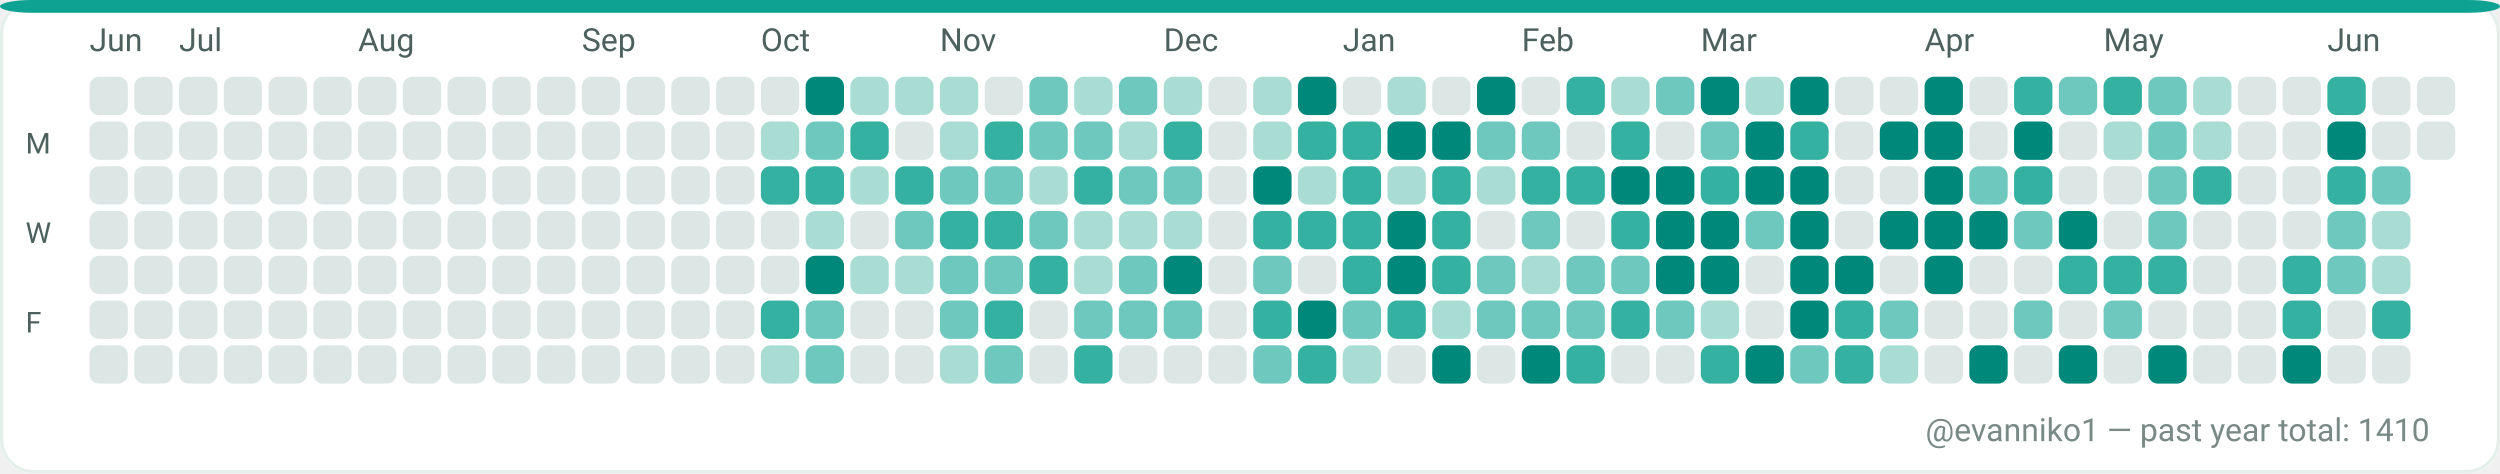
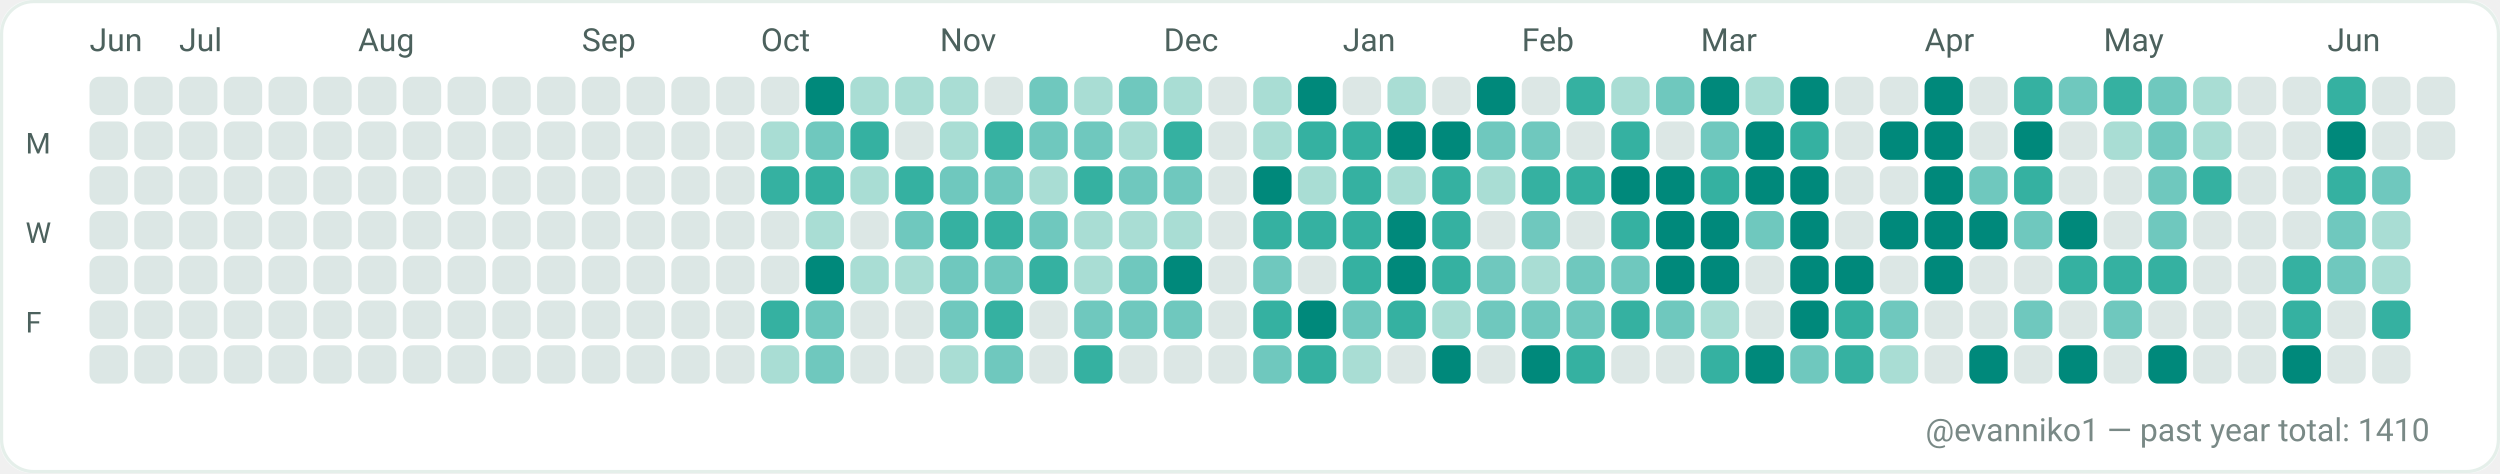
<svg xmlns="http://www.w3.org/2000/svg" width="782" height="148" viewBox="0 0 782 148" role="img" aria-label="GitHub contributions calendar for evanniko1">
  <rect x="0" y="0" width="782" height="148" rx="10" fill="#F7FAF9" />
  <rect x="0.5" y="0.5" width="781" height="147" rx="10" fill="#FFFFFF" stroke="#E5EFEA" stroke-width="1" />
-   <rect x="0" y="0" width="782" height="4" rx="10" fill="#0EA293" />
  <text x="28" y="16" fill="#4C615D" font-family="ui-sans-serif, system-ui, -apple-system, Segoe UI, Roboto, Ubuntu, Cantarell, Noto Sans, Helvetica Neue, Arial" font-size="10" text-rendering="geometricPrecision">Jun</text>
  <text x="56" y="16" fill="#4C615D" font-family="ui-sans-serif, system-ui, -apple-system, Segoe UI, Roboto, Ubuntu, Cantarell, Noto Sans, Helvetica Neue, Arial" font-size="10" text-rendering="geometricPrecision">Jul</text>
  <text x="112" y="16" fill="#4C615D" font-family="ui-sans-serif, system-ui, -apple-system, Segoe UI, Roboto, Ubuntu, Cantarell, Noto Sans, Helvetica Neue, Arial" font-size="10" text-rendering="geometricPrecision">Aug</text>
  <text x="182" y="16" fill="#4C615D" font-family="ui-sans-serif, system-ui, -apple-system, Segoe UI, Roboto, Ubuntu, Cantarell, Noto Sans, Helvetica Neue, Arial" font-size="10" text-rendering="geometricPrecision">Sep</text>
  <text x="238" y="16" fill="#4C615D" font-family="ui-sans-serif, system-ui, -apple-system, Segoe UI, Roboto, Ubuntu, Cantarell, Noto Sans, Helvetica Neue, Arial" font-size="10" text-rendering="geometricPrecision">Oct</text>
  <text x="294" y="16" fill="#4C615D" font-family="ui-sans-serif, system-ui, -apple-system, Segoe UI, Roboto, Ubuntu, Cantarell, Noto Sans, Helvetica Neue, Arial" font-size="10" text-rendering="geometricPrecision">Nov</text>
  <text x="364" y="16" fill="#4C615D" font-family="ui-sans-serif, system-ui, -apple-system, Segoe UI, Roboto, Ubuntu, Cantarell, Noto Sans, Helvetica Neue, Arial" font-size="10" text-rendering="geometricPrecision">Dec</text>
  <text x="420" y="16" fill="#4C615D" font-family="ui-sans-serif, system-ui, -apple-system, Segoe UI, Roboto, Ubuntu, Cantarell, Noto Sans, Helvetica Neue, Arial" font-size="10" text-rendering="geometricPrecision">Jan</text>
  <text x="476" y="16" fill="#4C615D" font-family="ui-sans-serif, system-ui, -apple-system, Segoe UI, Roboto, Ubuntu, Cantarell, Noto Sans, Helvetica Neue, Arial" font-size="10" text-rendering="geometricPrecision">Feb</text>
  <text x="532" y="16" fill="#4C615D" font-family="ui-sans-serif, system-ui, -apple-system, Segoe UI, Roboto, Ubuntu, Cantarell, Noto Sans, Helvetica Neue, Arial" font-size="10" text-rendering="geometricPrecision">Mar</text>
  <text x="602" y="16" fill="#4C615D" font-family="ui-sans-serif, system-ui, -apple-system, Segoe UI, Roboto, Ubuntu, Cantarell, Noto Sans, Helvetica Neue, Arial" font-size="10" text-rendering="geometricPrecision">Apr</text>
  <text x="658" y="16" fill="#4C615D" font-family="ui-sans-serif, system-ui, -apple-system, Segoe UI, Roboto, Ubuntu, Cantarell, Noto Sans, Helvetica Neue, Arial" font-size="10" text-rendering="geometricPrecision">May</text>
  <text x="728" y="16" fill="#4C615D" font-family="ui-sans-serif, system-ui, -apple-system, Segoe UI, Roboto, Ubuntu, Cantarell, Noto Sans, Helvetica Neue, Arial" font-size="10" text-rendering="geometricPrecision">Jun</text>
  <text x="8" y="48" fill="#4C615D" font-family="ui-sans-serif, system-ui, -apple-system, Segoe UI, Roboto, Ubuntu, Cantarell, Noto Sans, Helvetica Neue, Arial" font-size="9" text-rendering="geometricPrecision">M</text>
  <text x="8" y="76" fill="#4C615D" font-family="ui-sans-serif, system-ui, -apple-system, Segoe UI, Roboto, Ubuntu, Cantarell, Noto Sans, Helvetica Neue, Arial" font-size="9" text-rendering="geometricPrecision">W</text>
  <text x="8" y="104" fill="#4C615D" font-family="ui-sans-serif, system-ui, -apple-system, Segoe UI, Roboto, Ubuntu, Cantarell, Noto Sans, Helvetica Neue, Arial" font-size="9" text-rendering="geometricPrecision">F</text>
  <g>
    <rect x="28" y="24" width="12" height="12" rx="3" fill="#DCE7E5" />
  </g>
  <g>
    <rect x="28" y="38" width="12" height="12" rx="3" fill="#DCE7E5" />
  </g>
  <g>
    <rect x="28" y="52" width="12" height="12" rx="3" fill="#DCE7E5" />
  </g>
  <g>
    <rect x="28" y="66" width="12" height="12" rx="3" fill="#DCE7E5" />
  </g>
  <g>
    <rect x="28" y="80" width="12" height="12" rx="3" fill="#DCE7E5" />
  </g>
  <g>
    <rect x="28" y="94" width="12" height="12" rx="3" fill="#DCE7E5" />
  </g>
  <g>
    <rect x="28" y="108" width="12" height="12" rx="3" fill="#DCE7E5" />
  </g>
  <g>
    <rect x="42" y="24" width="12" height="12" rx="3" fill="#DCE7E5" />
  </g>
  <g>
    <rect x="42" y="38" width="12" height="12" rx="3" fill="#DCE7E5" />
  </g>
  <g>
    <rect x="42" y="52" width="12" height="12" rx="3" fill="#DCE7E5" />
  </g>
  <g>
    <rect x="42" y="66" width="12" height="12" rx="3" fill="#DCE7E5" />
  </g>
  <g>
    <rect x="42" y="80" width="12" height="12" rx="3" fill="#DCE7E5" />
  </g>
  <g>
    <rect x="42" y="94" width="12" height="12" rx="3" fill="#DCE7E5" />
  </g>
  <g>
    <rect x="42" y="108" width="12" height="12" rx="3" fill="#DCE7E5" />
  </g>
  <g>
    <rect x="56" y="24" width="12" height="12" rx="3" fill="#DCE7E5" />
  </g>
  <g>
    <rect x="56" y="38" width="12" height="12" rx="3" fill="#DCE7E5" />
  </g>
  <g>
    <rect x="56" y="52" width="12" height="12" rx="3" fill="#DCE7E5" />
  </g>
  <g>
    <rect x="56" y="66" width="12" height="12" rx="3" fill="#DCE7E5" />
  </g>
  <g>
    <rect x="56" y="80" width="12" height="12" rx="3" fill="#DCE7E5" />
  </g>
  <g>
    <rect x="56" y="94" width="12" height="12" rx="3" fill="#DCE7E5" />
  </g>
  <g>
    <rect x="56" y="108" width="12" height="12" rx="3" fill="#DCE7E5" />
  </g>
  <g>
    <rect x="70" y="24" width="12" height="12" rx="3" fill="#DCE7E5" />
  </g>
  <g>
    <rect x="70" y="38" width="12" height="12" rx="3" fill="#DCE7E5" />
  </g>
  <g>
    <rect x="70" y="52" width="12" height="12" rx="3" fill="#DCE7E5" />
  </g>
  <g>
    <rect x="70" y="66" width="12" height="12" rx="3" fill="#DCE7E5" />
  </g>
  <g>
    <rect x="70" y="80" width="12" height="12" rx="3" fill="#DCE7E5" />
  </g>
  <g>
    <rect x="70" y="94" width="12" height="12" rx="3" fill="#DCE7E5" />
  </g>
  <g>
    <rect x="70" y="108" width="12" height="12" rx="3" fill="#DCE7E5" />
  </g>
  <g>
    <rect x="84" y="24" width="12" height="12" rx="3" fill="#DCE7E5" />
  </g>
  <g>
    <rect x="84" y="38" width="12" height="12" rx="3" fill="#DCE7E5" />
  </g>
  <g>
    <rect x="84" y="52" width="12" height="12" rx="3" fill="#DCE7E5" />
  </g>
  <g>
    <rect x="84" y="66" width="12" height="12" rx="3" fill="#DCE7E5" />
  </g>
  <g>
    <rect x="84" y="80" width="12" height="12" rx="3" fill="#DCE7E5" />
  </g>
  <g>
    <rect x="84" y="94" width="12" height="12" rx="3" fill="#DCE7E5" />
  </g>
  <g>
    <rect x="84" y="108" width="12" height="12" rx="3" fill="#DCE7E5" />
  </g>
  <g>
    <rect x="98" y="24" width="12" height="12" rx="3" fill="#DCE7E5" />
  </g>
  <g>
    <rect x="98" y="38" width="12" height="12" rx="3" fill="#DCE7E5" />
  </g>
  <g>
    <rect x="98" y="52" width="12" height="12" rx="3" fill="#DCE7E5" />
  </g>
  <g>
    <rect x="98" y="66" width="12" height="12" rx="3" fill="#DCE7E5" />
  </g>
  <g>
    <rect x="98" y="80" width="12" height="12" rx="3" fill="#DCE7E5" />
  </g>
  <g>
    <rect x="98" y="94" width="12" height="12" rx="3" fill="#DCE7E5" />
  </g>
  <g>
    <rect x="98" y="108" width="12" height="12" rx="3" fill="#DCE7E5" />
  </g>
  <g>
    <rect x="112" y="24" width="12" height="12" rx="3" fill="#DCE7E5" />
  </g>
  <g>
    <rect x="112" y="38" width="12" height="12" rx="3" fill="#DCE7E5" />
  </g>
  <g>
    <rect x="112" y="52" width="12" height="12" rx="3" fill="#DCE7E5" />
  </g>
  <g>
    <rect x="112" y="66" width="12" height="12" rx="3" fill="#DCE7E5" />
  </g>
  <g>
    <rect x="112" y="80" width="12" height="12" rx="3" fill="#DCE7E5" />
  </g>
  <g>
    <rect x="112" y="94" width="12" height="12" rx="3" fill="#DCE7E5" />
  </g>
  <g>
    <rect x="112" y="108" width="12" height="12" rx="3" fill="#DCE7E5" />
  </g>
  <g>
    <rect x="126" y="24" width="12" height="12" rx="3" fill="#DCE7E5" />
  </g>
  <g>
    <rect x="126" y="38" width="12" height="12" rx="3" fill="#DCE7E5" />
  </g>
  <g>
    <rect x="126" y="52" width="12" height="12" rx="3" fill="#DCE7E5" />
  </g>
  <g>
    <rect x="126" y="66" width="12" height="12" rx="3" fill="#DCE7E5" />
  </g>
  <g>
    <rect x="126" y="80" width="12" height="12" rx="3" fill="#DCE7E5" />
  </g>
  <g>
    <rect x="126" y="94" width="12" height="12" rx="3" fill="#DCE7E5" />
  </g>
  <g>
    <rect x="126" y="108" width="12" height="12" rx="3" fill="#DCE7E5" />
  </g>
  <g>
    <rect x="140" y="24" width="12" height="12" rx="3" fill="#DCE7E5" />
  </g>
  <g>
    <rect x="140" y="38" width="12" height="12" rx="3" fill="#DCE7E5" />
  </g>
  <g>
    <rect x="140" y="52" width="12" height="12" rx="3" fill="#DCE7E5" />
  </g>
  <g>
    <rect x="140" y="66" width="12" height="12" rx="3" fill="#DCE7E5" />
  </g>
  <g>
    <rect x="140" y="80" width="12" height="12" rx="3" fill="#DCE7E5" />
  </g>
  <g>
    <rect x="140" y="94" width="12" height="12" rx="3" fill="#DCE7E5" />
  </g>
  <g>
    <rect x="140" y="108" width="12" height="12" rx="3" fill="#DCE7E5" />
  </g>
  <g>
    <rect x="154" y="24" width="12" height="12" rx="3" fill="#DCE7E5" />
  </g>
  <g>
    <rect x="154" y="38" width="12" height="12" rx="3" fill="#DCE7E5" />
  </g>
  <g>
    <rect x="154" y="52" width="12" height="12" rx="3" fill="#DCE7E5" />
  </g>
  <g>
    <rect x="154" y="66" width="12" height="12" rx="3" fill="#DCE7E5" />
  </g>
  <g>
    <rect x="154" y="80" width="12" height="12" rx="3" fill="#DCE7E5" />
  </g>
  <g>
    <rect x="154" y="94" width="12" height="12" rx="3" fill="#DCE7E5" />
  </g>
  <g>
    <rect x="154" y="108" width="12" height="12" rx="3" fill="#DCE7E5" />
  </g>
  <g>
    <rect x="168" y="24" width="12" height="12" rx="3" fill="#DCE7E5" />
  </g>
  <g>
    <rect x="168" y="38" width="12" height="12" rx="3" fill="#DCE7E5" />
  </g>
  <g>
    <rect x="168" y="52" width="12" height="12" rx="3" fill="#DCE7E5" />
  </g>
  <g>
    <rect x="168" y="66" width="12" height="12" rx="3" fill="#DCE7E5" />
  </g>
  <g>
    <rect x="168" y="80" width="12" height="12" rx="3" fill="#DCE7E5" />
  </g>
  <g>
    <rect x="168" y="94" width="12" height="12" rx="3" fill="#DCE7E5" />
  </g>
  <g>
    <rect x="168" y="108" width="12" height="12" rx="3" fill="#DCE7E5" />
  </g>
  <g>
    <rect x="182" y="24" width="12" height="12" rx="3" fill="#DCE7E5" />
  </g>
  <g>
    <rect x="182" y="38" width="12" height="12" rx="3" fill="#DCE7E5" />
  </g>
  <g>
    <rect x="182" y="52" width="12" height="12" rx="3" fill="#DCE7E5" />
  </g>
  <g>
    <rect x="182" y="66" width="12" height="12" rx="3" fill="#DCE7E5" />
  </g>
  <g>
    <rect x="182" y="80" width="12" height="12" rx="3" fill="#DCE7E5" />
  </g>
  <g>
    <rect x="182" y="94" width="12" height="12" rx="3" fill="#DCE7E5" />
  </g>
  <g>
    <rect x="182" y="108" width="12" height="12" rx="3" fill="#DCE7E5" />
  </g>
  <g>
    <rect x="196" y="24" width="12" height="12" rx="3" fill="#DCE7E5" />
  </g>
  <g>
    <rect x="196" y="38" width="12" height="12" rx="3" fill="#DCE7E5" />
  </g>
  <g>
    <rect x="196" y="52" width="12" height="12" rx="3" fill="#DCE7E5" />
  </g>
  <g>
    <rect x="196" y="66" width="12" height="12" rx="3" fill="#DCE7E5" />
  </g>
  <g>
    <rect x="196" y="80" width="12" height="12" rx="3" fill="#DCE7E5" />
  </g>
  <g>
    <rect x="196" y="94" width="12" height="12" rx="3" fill="#DCE7E5" />
  </g>
  <g>
    <rect x="196" y="108" width="12" height="12" rx="3" fill="#DCE7E5" />
  </g>
  <g>
    <rect x="210" y="24" width="12" height="12" rx="3" fill="#DCE7E5" />
  </g>
  <g>
    <rect x="210" y="38" width="12" height="12" rx="3" fill="#DCE7E5" />
  </g>
  <g>
    <rect x="210" y="52" width="12" height="12" rx="3" fill="#DCE7E5" />
  </g>
  <g>
    <rect x="210" y="66" width="12" height="12" rx="3" fill="#DCE7E5" />
  </g>
  <g>
    <rect x="210" y="80" width="12" height="12" rx="3" fill="#DCE7E5" />
  </g>
  <g>
    <rect x="210" y="94" width="12" height="12" rx="3" fill="#DCE7E5" />
  </g>
  <g>
    <rect x="210" y="108" width="12" height="12" rx="3" fill="#DCE7E5" />
  </g>
  <g>
    <rect x="224" y="24" width="12" height="12" rx="3" fill="#DCE7E5" />
  </g>
  <g>
    <rect x="224" y="38" width="12" height="12" rx="3" fill="#DCE7E5" />
  </g>
  <g>
    <rect x="224" y="52" width="12" height="12" rx="3" fill="#DCE7E5" />
  </g>
  <g>
    <rect x="224" y="66" width="12" height="12" rx="3" fill="#DCE7E5" />
  </g>
  <g>
    <rect x="224" y="80" width="12" height="12" rx="3" fill="#DCE7E5" />
  </g>
  <g>
    <rect x="224" y="94" width="12" height="12" rx="3" fill="#DCE7E5" />
  </g>
  <g>
    <rect x="224" y="108" width="12" height="12" rx="3" fill="#DCE7E5" />
  </g>
  <g>
    <rect x="238" y="24" width="12" height="12" rx="3" fill="#DCE7E5" />
  </g>
  <g>
    <rect x="238" y="38" width="12" height="12" rx="3" fill="#A9DDD4" />
  </g>
  <g>
    <rect x="238" y="52" width="12" height="12" rx="3" fill="#35B1A1" />
  </g>
  <g>
    <rect x="238" y="66" width="12" height="12" rx="3" fill="#DCE7E5" />
  </g>
  <g>
    <rect x="238" y="80" width="12" height="12" rx="3" fill="#DCE7E5" />
  </g>
  <g>
    <rect x="238" y="94" width="12" height="12" rx="3" fill="#35B1A1" />
  </g>
  <g>
    <rect x="238" y="108" width="12" height="12" rx="3" fill="#A9DDD4" />
  </g>
  <g>
    <rect x="252" y="24" width="12" height="12" rx="3" fill="#00897B" />
  </g>
  <g>
    <rect x="252" y="38" width="12" height="12" rx="3" fill="#6FC8BE" />
  </g>
  <g>
    <rect x="252" y="52" width="12" height="12" rx="3" fill="#35B1A1" />
  </g>
  <g>
    <rect x="252" y="66" width="12" height="12" rx="3" fill="#A9DDD4" />
  </g>
  <g>
    <rect x="252" y="80" width="12" height="12" rx="3" fill="#00897B" />
  </g>
  <g>
    <rect x="252" y="94" width="12" height="12" rx="3" fill="#6FC8BE" />
  </g>
  <g>
    <rect x="252" y="108" width="12" height="12" rx="3" fill="#6FC8BE" />
  </g>
  <g>
    <rect x="266" y="24" width="12" height="12" rx="3" fill="#A9DDD4" />
  </g>
  <g>
    <rect x="266" y="38" width="12" height="12" rx="3" fill="#35B1A1" />
  </g>
  <g>
    <rect x="266" y="52" width="12" height="12" rx="3" fill="#A9DDD4" />
  </g>
  <g>
    <rect x="266" y="66" width="12" height="12" rx="3" fill="#DCE7E5" />
  </g>
  <g>
    <rect x="266" y="80" width="12" height="12" rx="3" fill="#A9DDD4" />
  </g>
  <g>
    <rect x="266" y="94" width="12" height="12" rx="3" fill="#DCE7E5" />
  </g>
  <g>
    <rect x="266" y="108" width="12" height="12" rx="3" fill="#DCE7E5" />
  </g>
  <g>
    <rect x="280" y="24" width="12" height="12" rx="3" fill="#A9DDD4" />
  </g>
  <g>
    <rect x="280" y="38" width="12" height="12" rx="3" fill="#DCE7E5" />
  </g>
  <g>
    <rect x="280" y="52" width="12" height="12" rx="3" fill="#35B1A1" />
  </g>
  <g>
    <rect x="280" y="66" width="12" height="12" rx="3" fill="#6FC8BE" />
  </g>
  <g>
    <rect x="280" y="80" width="12" height="12" rx="3" fill="#A9DDD4" />
  </g>
  <g>
    <rect x="280" y="94" width="12" height="12" rx="3" fill="#DCE7E5" />
  </g>
  <g>
    <rect x="280" y="108" width="12" height="12" rx="3" fill="#DCE7E5" />
  </g>
  <g>
    <rect x="294" y="24" width="12" height="12" rx="3" fill="#A9DDD4" />
  </g>
  <g>
    <rect x="294" y="38" width="12" height="12" rx="3" fill="#A9DDD4" />
  </g>
  <g>
    <rect x="294" y="52" width="12" height="12" rx="3" fill="#6FC8BE" />
  </g>
  <g>
    <rect x="294" y="66" width="12" height="12" rx="3" fill="#35B1A1" />
  </g>
  <g>
    <rect x="294" y="80" width="12" height="12" rx="3" fill="#6FC8BE" />
  </g>
  <g>
    <rect x="294" y="94" width="12" height="12" rx="3" fill="#6FC8BE" />
  </g>
  <g>
    <rect x="294" y="108" width="12" height="12" rx="3" fill="#A9DDD4" />
  </g>
  <g>
    <rect x="308" y="24" width="12" height="12" rx="3" fill="#DCE7E5" />
  </g>
  <g>
    <rect x="308" y="38" width="12" height="12" rx="3" fill="#35B1A1" />
  </g>
  <g>
    <rect x="308" y="52" width="12" height="12" rx="3" fill="#6FC8BE" />
  </g>
  <g>
    <rect x="308" y="66" width="12" height="12" rx="3" fill="#35B1A1" />
  </g>
  <g>
    <rect x="308" y="80" width="12" height="12" rx="3" fill="#6FC8BE" />
  </g>
  <g>
    <rect x="308" y="94" width="12" height="12" rx="3" fill="#35B1A1" />
  </g>
  <g>
    <rect x="308" y="108" width="12" height="12" rx="3" fill="#6FC8BE" />
  </g>
  <g>
    <rect x="322" y="24" width="12" height="12" rx="3" fill="#6FC8BE" />
  </g>
  <g>
    <rect x="322" y="38" width="12" height="12" rx="3" fill="#6FC8BE" />
  </g>
  <g>
    <rect x="322" y="52" width="12" height="12" rx="3" fill="#A9DDD4" />
  </g>
  <g>
    <rect x="322" y="66" width="12" height="12" rx="3" fill="#6FC8BE" />
  </g>
  <g>
    <rect x="322" y="80" width="12" height="12" rx="3" fill="#35B1A1" />
  </g>
  <g>
    <rect x="322" y="94" width="12" height="12" rx="3" fill="#DCE7E5" />
  </g>
  <g>
    <rect x="322" y="108" width="12" height="12" rx="3" fill="#DCE7E5" />
  </g>
  <g>
    <rect x="336" y="24" width="12" height="12" rx="3" fill="#A9DDD4" />
  </g>
  <g>
    <rect x="336" y="38" width="12" height="12" rx="3" fill="#6FC8BE" />
  </g>
  <g>
    <rect x="336" y="52" width="12" height="12" rx="3" fill="#35B1A1" />
  </g>
  <g>
    <rect x="336" y="66" width="12" height="12" rx="3" fill="#A9DDD4" />
  </g>
  <g>
    <rect x="336" y="80" width="12" height="12" rx="3" fill="#A9DDD4" />
  </g>
  <g>
    <rect x="336" y="94" width="12" height="12" rx="3" fill="#6FC8BE" />
  </g>
  <g>
    <rect x="336" y="108" width="12" height="12" rx="3" fill="#35B1A1" />
  </g>
  <g>
    <rect x="350" y="24" width="12" height="12" rx="3" fill="#6FC8BE" />
  </g>
  <g>
    <rect x="350" y="38" width="12" height="12" rx="3" fill="#A9DDD4" />
  </g>
  <g>
    <rect x="350" y="52" width="12" height="12" rx="3" fill="#6FC8BE" />
  </g>
  <g>
    <rect x="350" y="66" width="12" height="12" rx="3" fill="#A9DDD4" />
  </g>
  <g>
    <rect x="350" y="80" width="12" height="12" rx="3" fill="#6FC8BE" />
  </g>
  <g>
    <rect x="350" y="94" width="12" height="12" rx="3" fill="#6FC8BE" />
  </g>
  <g>
    <rect x="350" y="108" width="12" height="12" rx="3" fill="#DCE7E5" />
  </g>
  <g>
    <rect x="364" y="24" width="12" height="12" rx="3" fill="#A9DDD4" />
  </g>
  <g>
    <rect x="364" y="38" width="12" height="12" rx="3" fill="#35B1A1" />
  </g>
  <g>
    <rect x="364" y="52" width="12" height="12" rx="3" fill="#6FC8BE" />
  </g>
  <g>
    <rect x="364" y="66" width="12" height="12" rx="3" fill="#A9DDD4" />
  </g>
  <g>
    <rect x="364" y="80" width="12" height="12" rx="3" fill="#00897B" />
  </g>
  <g>
    <rect x="364" y="94" width="12" height="12" rx="3" fill="#6FC8BE" />
  </g>
  <g>
    <rect x="364" y="108" width="12" height="12" rx="3" fill="#DCE7E5" />
  </g>
  <g>
    <rect x="378" y="24" width="12" height="12" rx="3" fill="#DCE7E5" />
  </g>
  <g>
    <rect x="378" y="38" width="12" height="12" rx="3" fill="#DCE7E5" />
  </g>
  <g>
    <rect x="378" y="52" width="12" height="12" rx="3" fill="#DCE7E5" />
  </g>
  <g>
    <rect x="378" y="66" width="12" height="12" rx="3" fill="#DCE7E5" />
  </g>
  <g>
    <rect x="378" y="80" width="12" height="12" rx="3" fill="#DCE7E5" />
  </g>
  <g>
    <rect x="378" y="94" width="12" height="12" rx="3" fill="#DCE7E5" />
  </g>
  <g>
    <rect x="378" y="108" width="12" height="12" rx="3" fill="#DCE7E5" />
  </g>
  <g>
    <rect x="392" y="24" width="12" height="12" rx="3" fill="#A9DDD4" />
  </g>
  <g>
    <rect x="392" y="38" width="12" height="12" rx="3" fill="#A9DDD4" />
  </g>
  <g>
    <rect x="392" y="52" width="12" height="12" rx="3" fill="#00897B" />
  </g>
  <g>
    <rect x="392" y="66" width="12" height="12" rx="3" fill="#35B1A1" />
  </g>
  <g>
    <rect x="392" y="80" width="12" height="12" rx="3" fill="#6FC8BE" />
  </g>
  <g>
    <rect x="392" y="94" width="12" height="12" rx="3" fill="#35B1A1" />
  </g>
  <g>
    <rect x="392" y="108" width="12" height="12" rx="3" fill="#6FC8BE" />
  </g>
  <g>
    <rect x="406" y="24" width="12" height="12" rx="3" fill="#00897B" />
  </g>
  <g>
    <rect x="406" y="38" width="12" height="12" rx="3" fill="#35B1A1" />
  </g>
  <g>
    <rect x="406" y="52" width="12" height="12" rx="3" fill="#A9DDD4" />
  </g>
  <g>
    <rect x="406" y="66" width="12" height="12" rx="3" fill="#35B1A1" />
  </g>
  <g>
    <rect x="406" y="80" width="12" height="12" rx="3" fill="#DCE7E5" />
  </g>
  <g>
    <rect x="406" y="94" width="12" height="12" rx="3" fill="#00897B" />
  </g>
  <g>
    <rect x="406" y="108" width="12" height="12" rx="3" fill="#35B1A1" />
  </g>
  <g>
    <rect x="420" y="24" width="12" height="12" rx="3" fill="#DCE7E5" />
  </g>
  <g>
    <rect x="420" y="38" width="12" height="12" rx="3" fill="#35B1A1" />
  </g>
  <g>
    <rect x="420" y="52" width="12" height="12" rx="3" fill="#35B1A1" />
  </g>
  <g>
    <rect x="420" y="66" width="12" height="12" rx="3" fill="#35B1A1" />
  </g>
  <g>
    <rect x="420" y="80" width="12" height="12" rx="3" fill="#35B1A1" />
  </g>
  <g>
    <rect x="420" y="94" width="12" height="12" rx="3" fill="#6FC8BE" />
  </g>
  <g>
    <rect x="420" y="108" width="12" height="12" rx="3" fill="#A9DDD4" />
  </g>
  <g>
    <rect x="434" y="24" width="12" height="12" rx="3" fill="#A9DDD4" />
  </g>
  <g>
    <rect x="434" y="38" width="12" height="12" rx="3" fill="#00897B" />
  </g>
  <g>
    <rect x="434" y="52" width="12" height="12" rx="3" fill="#A9DDD4" />
  </g>
  <g>
    <rect x="434" y="66" width="12" height="12" rx="3" fill="#00897B" />
  </g>
  <g>
    <rect x="434" y="80" width="12" height="12" rx="3" fill="#00897B" />
  </g>
  <g>
    <rect x="434" y="94" width="12" height="12" rx="3" fill="#35B1A1" />
  </g>
  <g>
    <rect x="434" y="108" width="12" height="12" rx="3" fill="#DCE7E5" />
  </g>
  <g>
    <rect x="448" y="24" width="12" height="12" rx="3" fill="#DCE7E5" />
  </g>
  <g>
    <rect x="448" y="38" width="12" height="12" rx="3" fill="#00897B" />
  </g>
  <g>
    <rect x="448" y="52" width="12" height="12" rx="3" fill="#35B1A1" />
  </g>
  <g>
    <rect x="448" y="66" width="12" height="12" rx="3" fill="#35B1A1" />
  </g>
  <g>
    <rect x="448" y="80" width="12" height="12" rx="3" fill="#35B1A1" />
  </g>
  <g>
    <rect x="448" y="94" width="12" height="12" rx="3" fill="#A9DDD4" />
  </g>
  <g>
    <rect x="448" y="108" width="12" height="12" rx="3" fill="#00897B" />
  </g>
  <g>
    <rect x="462" y="24" width="12" height="12" rx="3" fill="#00897B" />
  </g>
  <g>
    <rect x="462" y="38" width="12" height="12" rx="3" fill="#6FC8BE" />
  </g>
  <g>
    <rect x="462" y="52" width="12" height="12" rx="3" fill="#A9DDD4" />
  </g>
  <g>
    <rect x="462" y="66" width="12" height="12" rx="3" fill="#DCE7E5" />
  </g>
  <g>
    <rect x="462" y="80" width="12" height="12" rx="3" fill="#6FC8BE" />
  </g>
  <g>
    <rect x="462" y="94" width="12" height="12" rx="3" fill="#6FC8BE" />
  </g>
  <g>
    <rect x="462" y="108" width="12" height="12" rx="3" fill="#DCE7E5" />
  </g>
  <g>
    <rect x="476" y="24" width="12" height="12" rx="3" fill="#DCE7E5" />
  </g>
  <g>
    <rect x="476" y="38" width="12" height="12" rx="3" fill="#6FC8BE" />
  </g>
  <g>
    <rect x="476" y="52" width="12" height="12" rx="3" fill="#35B1A1" />
  </g>
  <g>
    <rect x="476" y="66" width="12" height="12" rx="3" fill="#6FC8BE" />
  </g>
  <g>
    <rect x="476" y="80" width="12" height="12" rx="3" fill="#A9DDD4" />
  </g>
  <g>
    <rect x="476" y="94" width="12" height="12" rx="3" fill="#6FC8BE" />
  </g>
  <g>
    <rect x="476" y="108" width="12" height="12" rx="3" fill="#00897B" />
  </g>
  <g>
    <rect x="490" y="24" width="12" height="12" rx="3" fill="#35B1A1" />
  </g>
  <g>
    <rect x="490" y="38" width="12" height="12" rx="3" fill="#DCE7E5" />
  </g>
  <g>
    <rect x="490" y="52" width="12" height="12" rx="3" fill="#35B1A1" />
  </g>
  <g>
    <rect x="490" y="66" width="12" height="12" rx="3" fill="#DCE7E5" />
  </g>
  <g>
    <rect x="490" y="80" width="12" height="12" rx="3" fill="#6FC8BE" />
  </g>
  <g>
    <rect x="490" y="94" width="12" height="12" rx="3" fill="#6FC8BE" />
  </g>
  <g>
    <rect x="490" y="108" width="12" height="12" rx="3" fill="#35B1A1" />
  </g>
  <g>
    <rect x="504" y="24" width="12" height="12" rx="3" fill="#A9DDD4" />
  </g>
  <g>
    <rect x="504" y="38" width="12" height="12" rx="3" fill="#35B1A1" />
  </g>
  <g>
    <rect x="504" y="52" width="12" height="12" rx="3" fill="#00897B" />
  </g>
  <g>
    <rect x="504" y="66" width="12" height="12" rx="3" fill="#35B1A1" />
  </g>
  <g>
    <rect x="504" y="80" width="12" height="12" rx="3" fill="#6FC8BE" />
  </g>
  <g>
    <rect x="504" y="94" width="12" height="12" rx="3" fill="#35B1A1" />
  </g>
  <g>
    <rect x="504" y="108" width="12" height="12" rx="3" fill="#DCE7E5" />
  </g>
  <g>
    <rect x="518" y="24" width="12" height="12" rx="3" fill="#6FC8BE" />
  </g>
  <g>
    <rect x="518" y="38" width="12" height="12" rx="3" fill="#DCE7E5" />
  </g>
  <g>
    <rect x="518" y="52" width="12" height="12" rx="3" fill="#00897B" />
  </g>
  <g>
    <rect x="518" y="66" width="12" height="12" rx="3" fill="#00897B" />
  </g>
  <g>
    <rect x="518" y="80" width="12" height="12" rx="3" fill="#00897B" />
  </g>
  <g>
    <rect x="518" y="94" width="12" height="12" rx="3" fill="#6FC8BE" />
  </g>
  <g>
    <rect x="518" y="108" width="12" height="12" rx="3" fill="#DCE7E5" />
  </g>
  <g>
    <rect x="532" y="24" width="12" height="12" rx="3" fill="#00897B" />
  </g>
  <g>
    <rect x="532" y="38" width="12" height="12" rx="3" fill="#6FC8BE" />
  </g>
  <g>
    <rect x="532" y="52" width="12" height="12" rx="3" fill="#35B1A1" />
  </g>
  <g>
    <rect x="532" y="66" width="12" height="12" rx="3" fill="#00897B" />
  </g>
  <g>
    <rect x="532" y="80" width="12" height="12" rx="3" fill="#00897B" />
  </g>
  <g>
    <rect x="532" y="94" width="12" height="12" rx="3" fill="#A9DDD4" />
  </g>
  <g>
    <rect x="532" y="108" width="12" height="12" rx="3" fill="#35B1A1" />
  </g>
  <g>
    <rect x="546" y="24" width="12" height="12" rx="3" fill="#A9DDD4" />
  </g>
  <g>
    <rect x="546" y="38" width="12" height="12" rx="3" fill="#00897B" />
  </g>
  <g>
    <rect x="546" y="52" width="12" height="12" rx="3" fill="#00897B" />
  </g>
  <g>
    <rect x="546" y="66" width="12" height="12" rx="3" fill="#6FC8BE" />
  </g>
  <g>
    <rect x="546" y="80" width="12" height="12" rx="3" fill="#DCE7E5" />
  </g>
  <g>
    <rect x="546" y="94" width="12" height="12" rx="3" fill="#DCE7E5" />
  </g>
  <g>
    <rect x="546" y="108" width="12" height="12" rx="3" fill="#00897B" />
  </g>
  <g>
    <rect x="560" y="24" width="12" height="12" rx="3" fill="#00897B" />
  </g>
  <g>
    <rect x="560" y="38" width="12" height="12" rx="3" fill="#35B1A1" />
  </g>
  <g>
    <rect x="560" y="52" width="12" height="12" rx="3" fill="#00897B" />
  </g>
  <g>
    <rect x="560" y="66" width="12" height="12" rx="3" fill="#00897B" />
  </g>
  <g>
    <rect x="560" y="80" width="12" height="12" rx="3" fill="#00897B" />
  </g>
  <g>
    <rect x="560" y="94" width="12" height="12" rx="3" fill="#00897B" />
  </g>
  <g>
    <rect x="560" y="108" width="12" height="12" rx="3" fill="#6FC8BE" />
  </g>
  <g>
    <rect x="574" y="24" width="12" height="12" rx="3" fill="#DCE7E5" />
  </g>
  <g>
    <rect x="574" y="38" width="12" height="12" rx="3" fill="#DCE7E5" />
  </g>
  <g>
    <rect x="574" y="52" width="12" height="12" rx="3" fill="#DCE7E5" />
  </g>
  <g>
    <rect x="574" y="66" width="12" height="12" rx="3" fill="#DCE7E5" />
  </g>
  <g>
    <rect x="574" y="80" width="12" height="12" rx="3" fill="#00897B" />
  </g>
  <g>
    <rect x="574" y="94" width="12" height="12" rx="3" fill="#35B1A1" />
  </g>
  <g>
    <rect x="574" y="108" width="12" height="12" rx="3" fill="#35B1A1" />
  </g>
  <g>
    <rect x="588" y="24" width="12" height="12" rx="3" fill="#DCE7E5" />
  </g>
  <g>
    <rect x="588" y="38" width="12" height="12" rx="3" fill="#00897B" />
  </g>
  <g>
    <rect x="588" y="52" width="12" height="12" rx="3" fill="#DCE7E5" />
  </g>
  <g>
    <rect x="588" y="66" width="12" height="12" rx="3" fill="#00897B" />
  </g>
  <g>
    <rect x="588" y="80" width="12" height="12" rx="3" fill="#DCE7E5" />
  </g>
  <g>
    <rect x="588" y="94" width="12" height="12" rx="3" fill="#6FC8BE" />
  </g>
  <g>
    <rect x="588" y="108" width="12" height="12" rx="3" fill="#A9DDD4" />
  </g>
  <g>
    <rect x="602" y="24" width="12" height="12" rx="3" fill="#00897B" />
  </g>
  <g>
    <rect x="602" y="38" width="12" height="12" rx="3" fill="#00897B" />
  </g>
  <g>
    <rect x="602" y="52" width="12" height="12" rx="3" fill="#00897B" />
  </g>
  <g>
    <rect x="602" y="66" width="12" height="12" rx="3" fill="#00897B" />
  </g>
  <g>
    <rect x="602" y="80" width="12" height="12" rx="3" fill="#00897B" />
  </g>
  <g>
    <rect x="602" y="94" width="12" height="12" rx="3" fill="#DCE7E5" />
  </g>
  <g>
    <rect x="602" y="108" width="12" height="12" rx="3" fill="#DCE7E5" />
  </g>
  <g>
    <rect x="616" y="24" width="12" height="12" rx="3" fill="#DCE7E5" />
  </g>
  <g>
    <rect x="616" y="38" width="12" height="12" rx="3" fill="#DCE7E5" />
  </g>
  <g>
    <rect x="616" y="52" width="12" height="12" rx="3" fill="#6FC8BE" />
  </g>
  <g>
    <rect x="616" y="66" width="12" height="12" rx="3" fill="#00897B" />
  </g>
  <g>
    <rect x="616" y="80" width="12" height="12" rx="3" fill="#DCE7E5" />
  </g>
  <g>
    <rect x="616" y="94" width="12" height="12" rx="3" fill="#DCE7E5" />
  </g>
  <g>
    <rect x="616" y="108" width="12" height="12" rx="3" fill="#00897B" />
  </g>
  <g>
    <rect x="630" y="24" width="12" height="12" rx="3" fill="#35B1A1" />
  </g>
  <g>
    <rect x="630" y="38" width="12" height="12" rx="3" fill="#00897B" />
  </g>
  <g>
    <rect x="630" y="52" width="12" height="12" rx="3" fill="#35B1A1" />
  </g>
  <g>
    <rect x="630" y="66" width="12" height="12" rx="3" fill="#6FC8BE" />
  </g>
  <g>
    <rect x="630" y="80" width="12" height="12" rx="3" fill="#DCE7E5" />
  </g>
  <g>
    <rect x="630" y="94" width="12" height="12" rx="3" fill="#6FC8BE" />
  </g>
  <g>
    <rect x="630" y="108" width="12" height="12" rx="3" fill="#DCE7E5" />
  </g>
  <g>
    <rect x="644" y="24" width="12" height="12" rx="3" fill="#6FC8BE" />
  </g>
  <g>
    <rect x="644" y="38" width="12" height="12" rx="3" fill="#DCE7E5" />
  </g>
  <g>
    <rect x="644" y="52" width="12" height="12" rx="3" fill="#DCE7E5" />
  </g>
  <g>
    <rect x="644" y="66" width="12" height="12" rx="3" fill="#00897B" />
  </g>
  <g>
    <rect x="644" y="80" width="12" height="12" rx="3" fill="#35B1A1" />
  </g>
  <g>
    <rect x="644" y="94" width="12" height="12" rx="3" fill="#DCE7E5" />
  </g>
  <g>
    <rect x="644" y="108" width="12" height="12" rx="3" fill="#00897B" />
  </g>
  <g>
    <rect x="658" y="24" width="12" height="12" rx="3" fill="#35B1A1" />
  </g>
  <g>
    <rect x="658" y="38" width="12" height="12" rx="3" fill="#A9DDD4" />
  </g>
  <g>
    <rect x="658" y="52" width="12" height="12" rx="3" fill="#DCE7E5" />
  </g>
  <g>
    <rect x="658" y="66" width="12" height="12" rx="3" fill="#DCE7E5" />
  </g>
  <g>
    <rect x="658" y="80" width="12" height="12" rx="3" fill="#35B1A1" />
  </g>
  <g>
    <rect x="658" y="94" width="12" height="12" rx="3" fill="#6FC8BE" />
  </g>
  <g>
    <rect x="658" y="108" width="12" height="12" rx="3" fill="#DCE7E5" />
  </g>
  <g>
    <rect x="672" y="24" width="12" height="12" rx="3" fill="#6FC8BE" />
  </g>
  <g>
    <rect x="672" y="38" width="12" height="12" rx="3" fill="#6FC8BE" />
  </g>
  <g>
    <rect x="672" y="52" width="12" height="12" rx="3" fill="#6FC8BE" />
  </g>
  <g>
    <rect x="672" y="66" width="12" height="12" rx="3" fill="#6FC8BE" />
  </g>
  <g>
    <rect x="672" y="80" width="12" height="12" rx="3" fill="#35B1A1" />
  </g>
  <g>
    <rect x="672" y="94" width="12" height="12" rx="3" fill="#DCE7E5" />
  </g>
  <g>
    <rect x="672" y="108" width="12" height="12" rx="3" fill="#00897B" />
  </g>
  <g>
    <rect x="686" y="24" width="12" height="12" rx="3" fill="#A9DDD4" />
  </g>
  <g>
    <rect x="686" y="38" width="12" height="12" rx="3" fill="#A9DDD4" />
  </g>
  <g>
    <rect x="686" y="52" width="12" height="12" rx="3" fill="#35B1A1" />
  </g>
  <g>
    <rect x="686" y="66" width="12" height="12" rx="3" fill="#DCE7E5" />
  </g>
  <g>
    <rect x="686" y="80" width="12" height="12" rx="3" fill="#DCE7E5" />
  </g>
  <g>
    <rect x="686" y="94" width="12" height="12" rx="3" fill="#DCE7E5" />
  </g>
  <g>
    <rect x="686" y="108" width="12" height="12" rx="3" fill="#DCE7E5" />
  </g>
  <g>
    <rect x="700" y="24" width="12" height="12" rx="3" fill="#DCE7E5" />
  </g>
  <g>
    <rect x="700" y="38" width="12" height="12" rx="3" fill="#DCE7E5" />
  </g>
  <g>
    <rect x="700" y="52" width="12" height="12" rx="3" fill="#DCE7E5" />
  </g>
  <g>
    <rect x="700" y="66" width="12" height="12" rx="3" fill="#DCE7E5" />
  </g>
  <g>
    <rect x="700" y="80" width="12" height="12" rx="3" fill="#DCE7E5" />
  </g>
  <g>
    <rect x="700" y="94" width="12" height="12" rx="3" fill="#DCE7E5" />
  </g>
  <g>
    <rect x="700" y="108" width="12" height="12" rx="3" fill="#DCE7E5" />
  </g>
  <g>
    <rect x="714" y="24" width="12" height="12" rx="3" fill="#DCE7E5" />
  </g>
  <g>
    <rect x="714" y="38" width="12" height="12" rx="3" fill="#DCE7E5" />
  </g>
  <g>
    <rect x="714" y="52" width="12" height="12" rx="3" fill="#DCE7E5" />
  </g>
  <g>
    <rect x="714" y="66" width="12" height="12" rx="3" fill="#DCE7E5" />
  </g>
  <g>
    <rect x="714" y="80" width="12" height="12" rx="3" fill="#35B1A1" />
  </g>
  <g>
    <rect x="714" y="94" width="12" height="12" rx="3" fill="#35B1A1" />
  </g>
  <g>
    <rect x="714" y="108" width="12" height="12" rx="3" fill="#00897B" />
  </g>
  <g>
    <rect x="728" y="24" width="12" height="12" rx="3" fill="#35B1A1" />
  </g>
  <g>
    <rect x="728" y="38" width="12" height="12" rx="3" fill="#00897B" />
  </g>
  <g>
    <rect x="728" y="52" width="12" height="12" rx="3" fill="#35B1A1" />
  </g>
  <g>
    <rect x="728" y="66" width="12" height="12" rx="3" fill="#6FC8BE" />
  </g>
  <g>
    <rect x="728" y="80" width="12" height="12" rx="3" fill="#6FC8BE" />
  </g>
  <g>
    <rect x="728" y="94" width="12" height="12" rx="3" fill="#DCE7E5" />
  </g>
  <g>
    <rect x="728" y="108" width="12" height="12" rx="3" fill="#DCE7E5" />
  </g>
  <g>
    <rect x="742" y="24" width="12" height="12" rx="3" fill="#DCE7E5" />
  </g>
  <g>
    <rect x="742" y="38" width="12" height="12" rx="3" fill="#DCE7E5" />
  </g>
  <g>
    <rect x="742" y="52" width="12" height="12" rx="3" fill="#6FC8BE" />
  </g>
  <g>
    <rect x="742" y="66" width="12" height="12" rx="3" fill="#A9DDD4" />
  </g>
  <g>
    <rect x="742" y="80" width="12" height="12" rx="3" fill="#A9DDD4" />
  </g>
  <g>
    <rect x="742" y="94" width="12" height="12" rx="3" fill="#35B1A1" />
  </g>
  <g>
    <rect x="742" y="108" width="12" height="12" rx="3" fill="#DCE7E5" />
  </g>
  <g>
    <rect x="756" y="24" width="12" height="12" rx="3" fill="#DCE7E5" />
  </g>
  <g>
    <rect x="756" y="38" width="12" height="12" rx="3" fill="#DCE7E5" />
  </g>
  <text x="760" y="138" fill="#4C615D" font-family="ui-sans-serif, system-ui, -apple-system, Segoe UI, Roboto, Ubuntu, Cantarell, Noto Sans, Helvetica Neue, Arial" font-size="10" text-anchor="end" opacity="0.75">@evanniko1 — past year total: 1410</text>
</svg>
